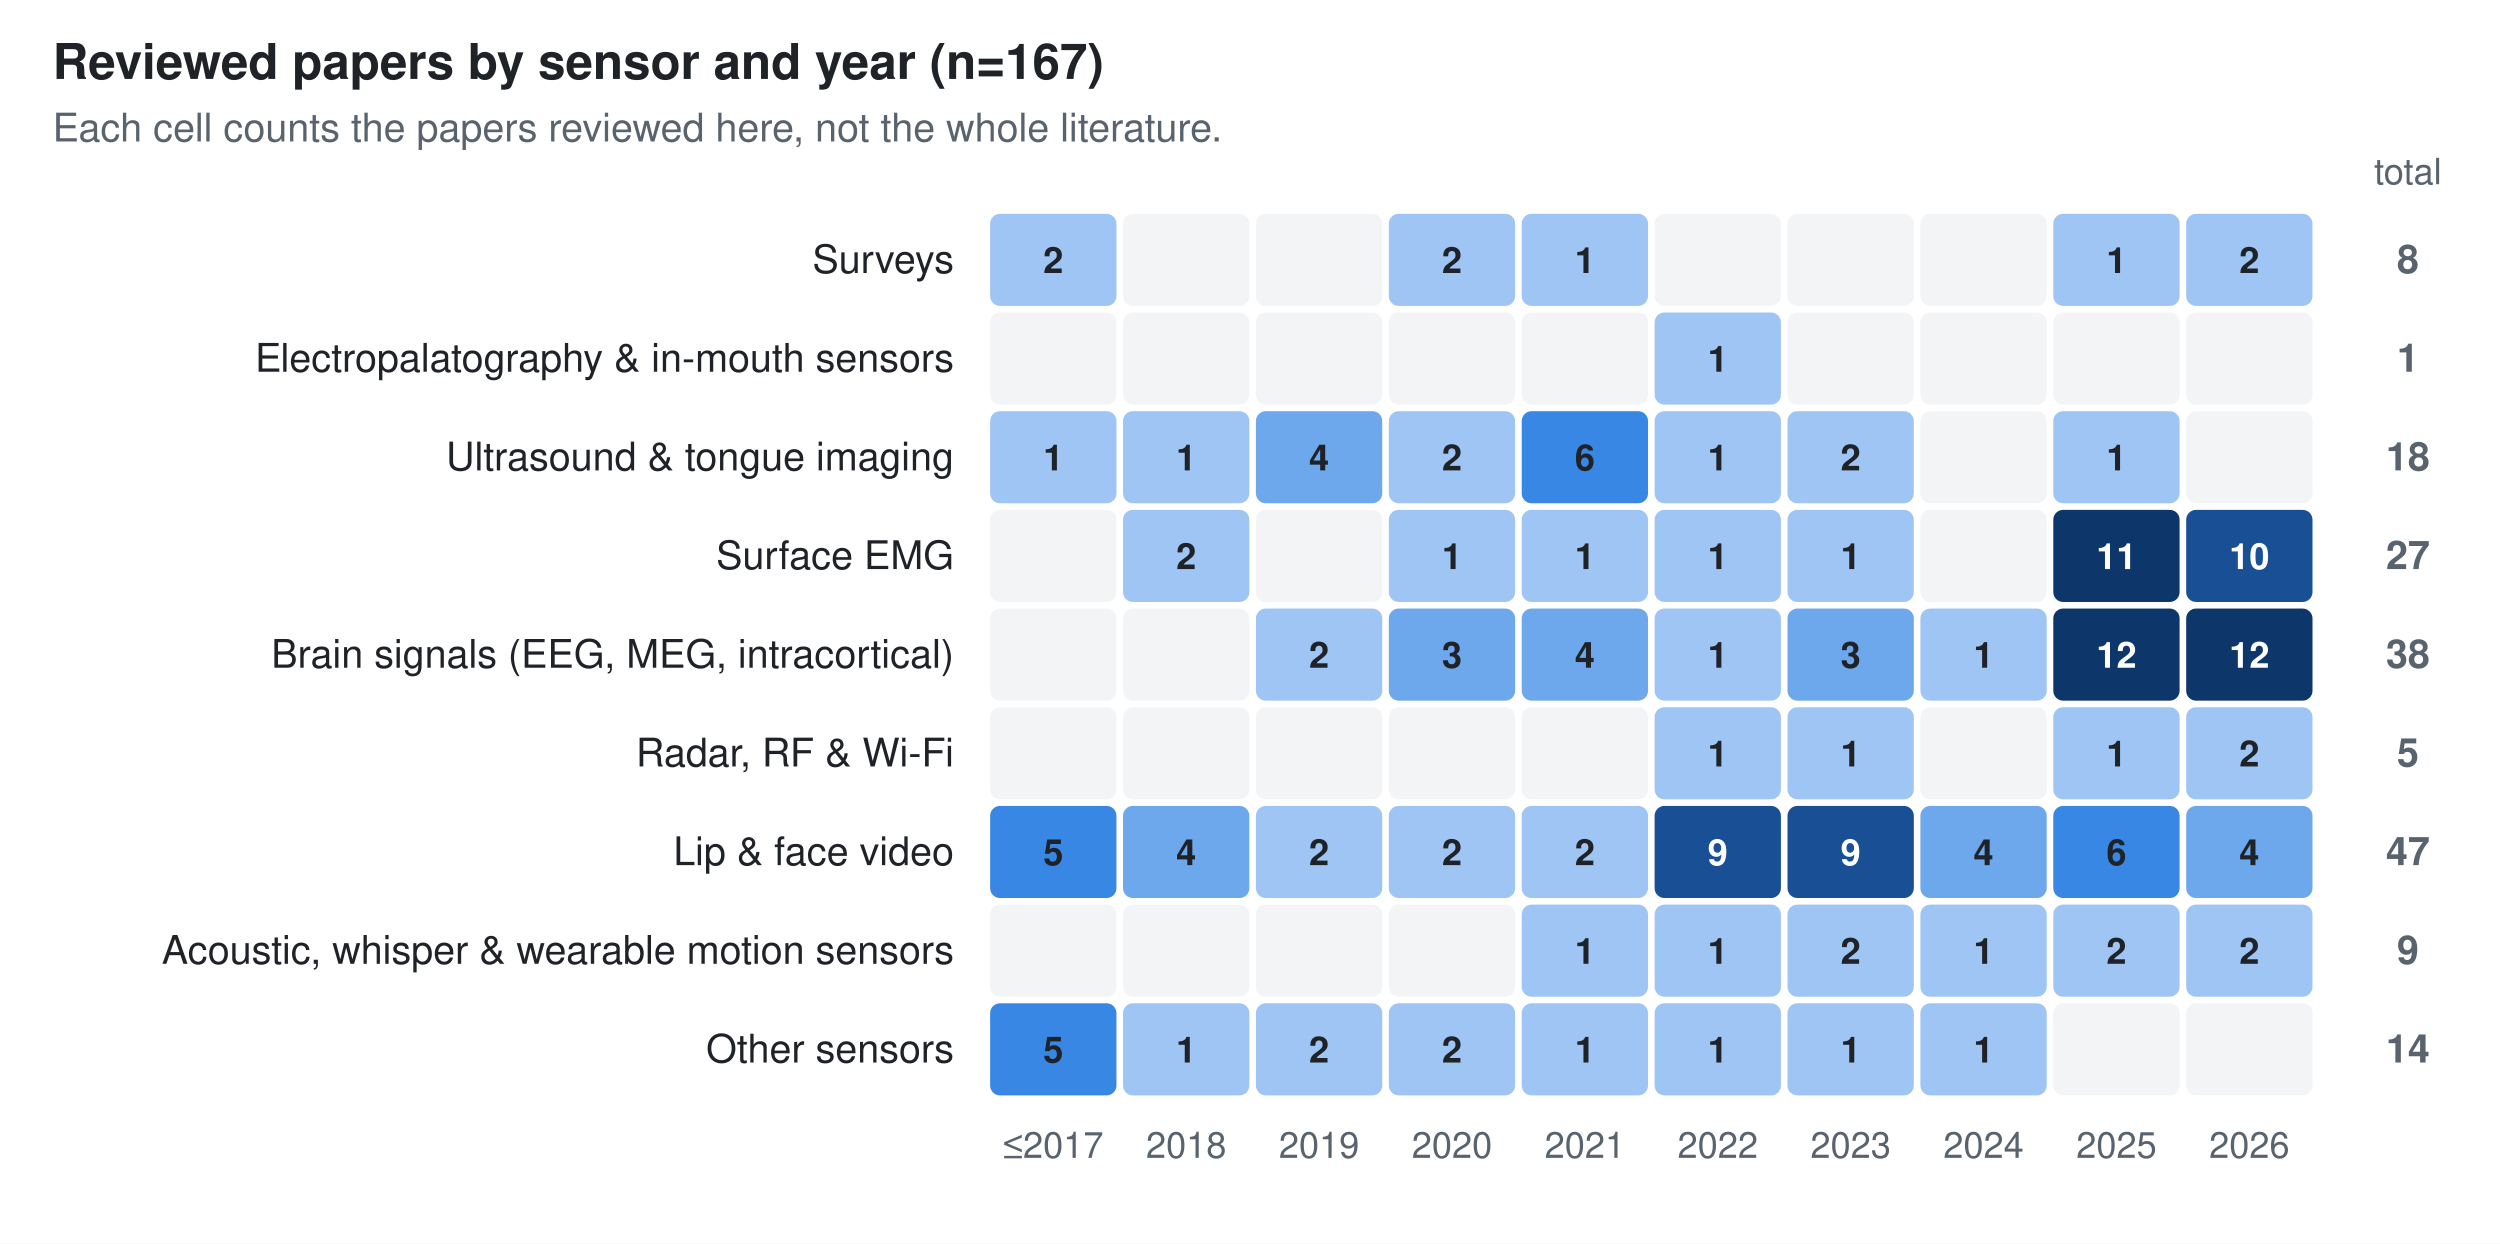
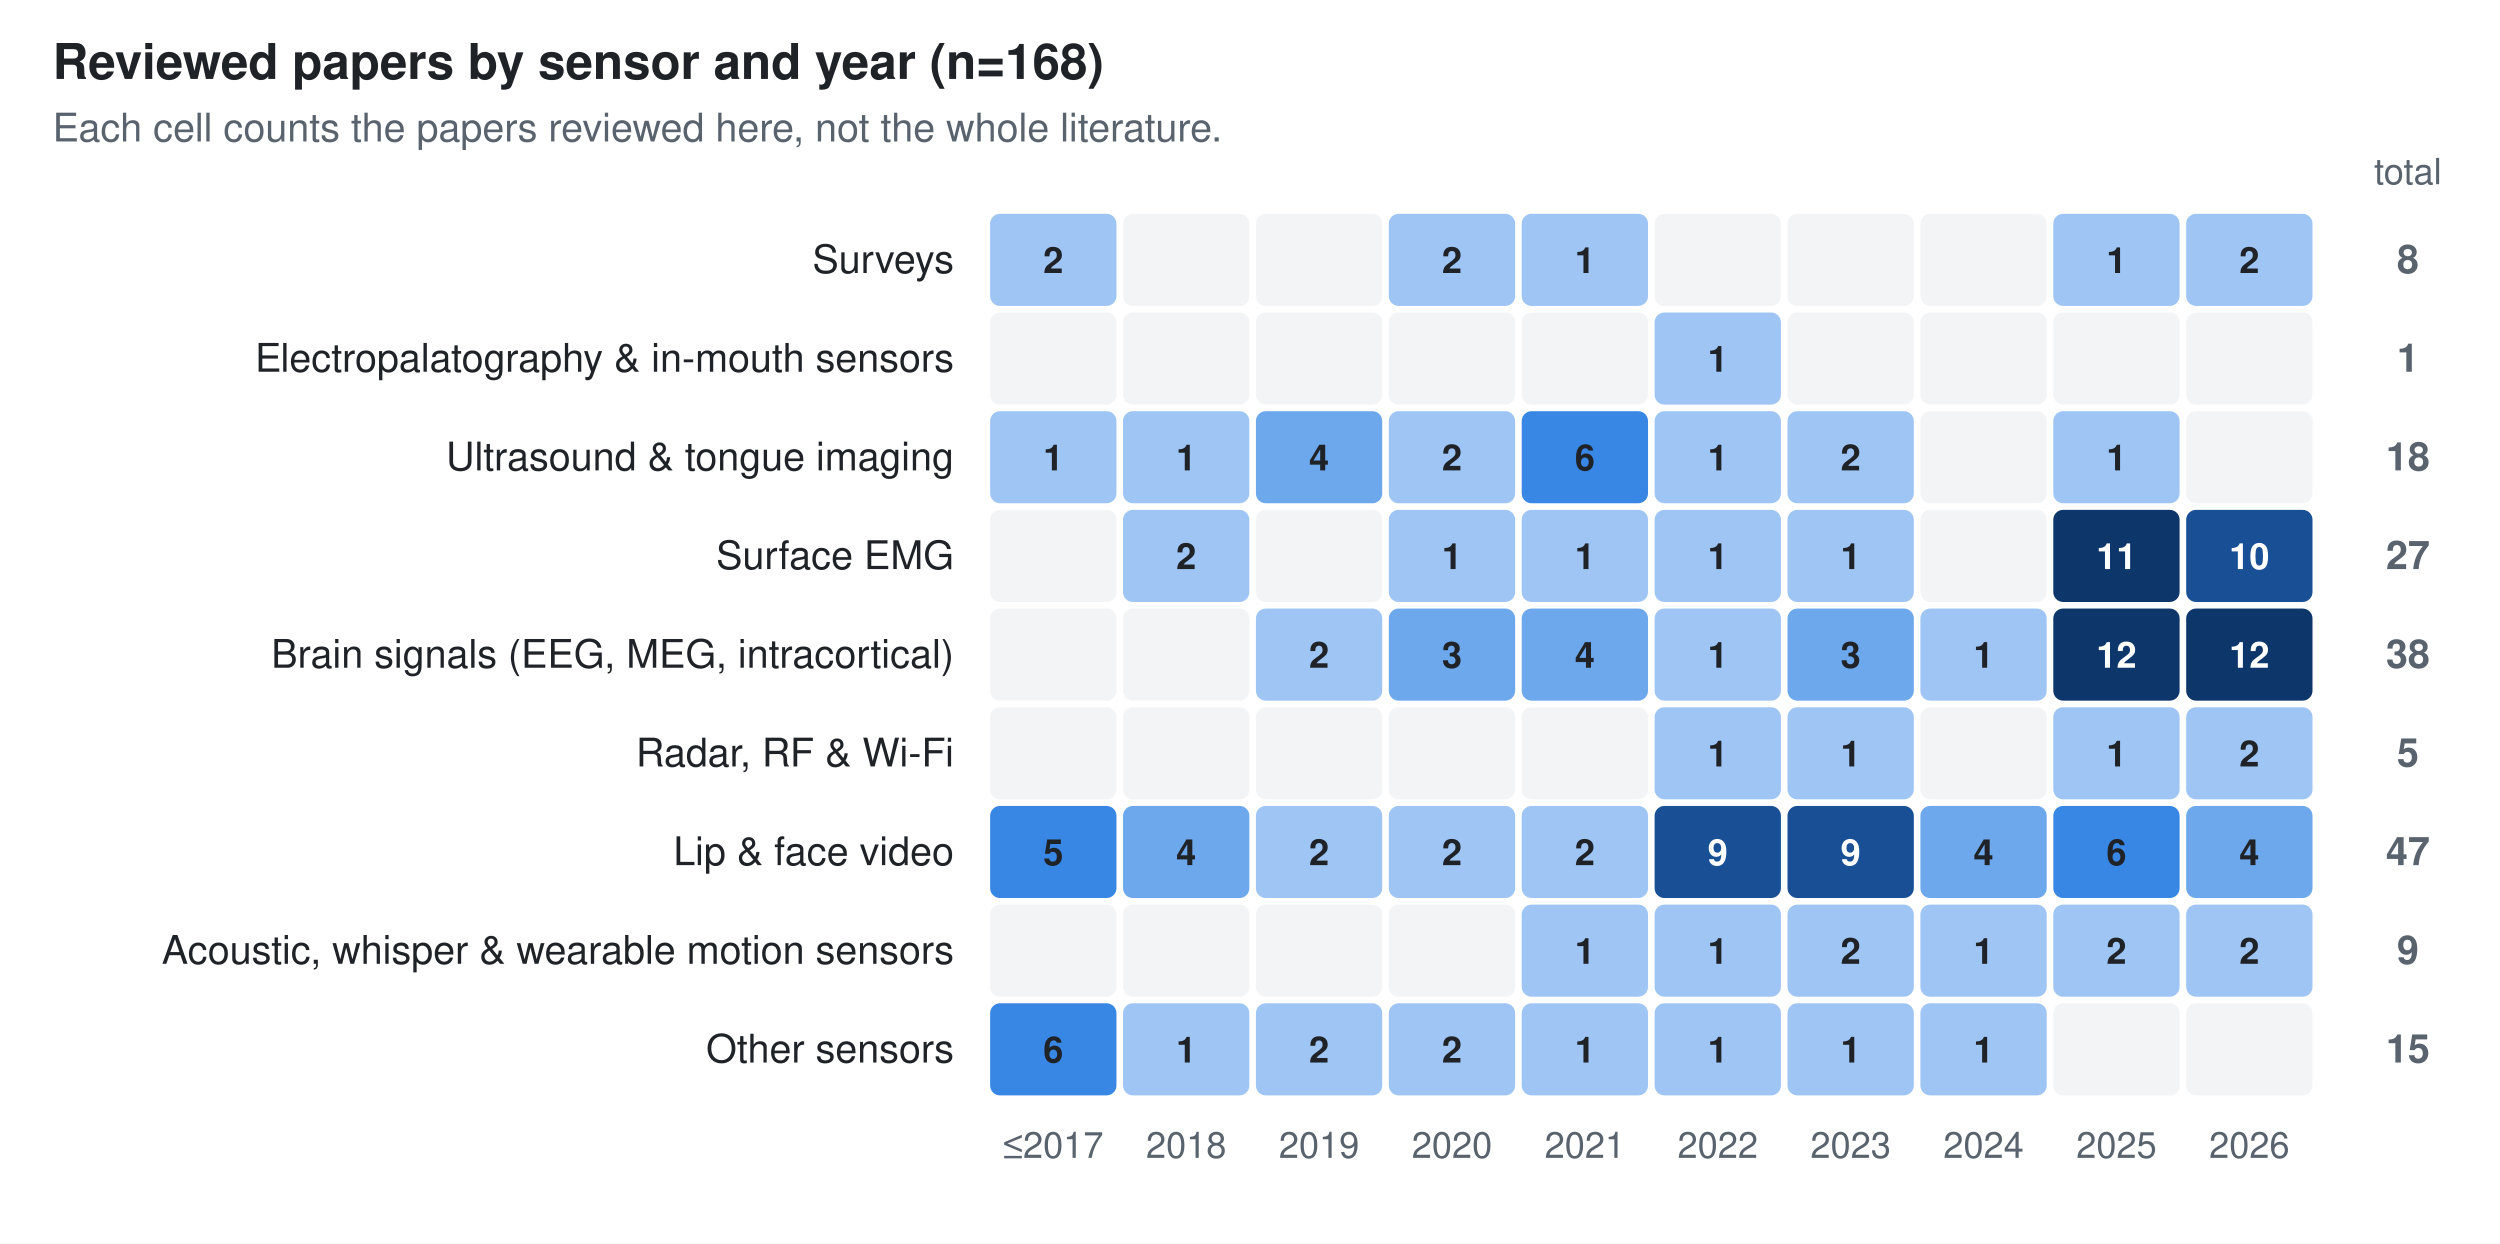
- <svg xmlns="http://www.w3.org/2000/svg" width="760" height="378" viewBox="0 0 760 378" font-family="-apple-system, BlinkMacSystemFont, 'Segoe UI', Helvetica, Arial, sans-serif" role="img" aria-label="Reviewed papers by sensor and year (n=167)">
+ <svg xmlns="http://www.w3.org/2000/svg" width="760" height="378" viewBox="0 0 760 378" font-family="-apple-system, BlinkMacSystemFont, 'Segoe UI', Helvetica, Arial, sans-serif" role="img" aria-label="Reviewed papers by sensor and year (n=168)">
  <rect width="760" height="378" fill="#ffffff" />
-   <text x="16.0" y="24.0" font-size="15" fill="#1f2328" text-anchor="start" font-weight="600">Reviewed papers by sensor and year (n=167)</text>
+   <text x="16.0" y="24.0" font-size="15" fill="#1f2328" text-anchor="start" font-weight="600">Reviewed papers by sensor and year (n=168)</text>
  <text x="16.0" y="43.0" font-size="12" fill="#59636e" text-anchor="start">Each cell counts the papers reviewed here, not the whole literature.</text>
  <text x="320.2" y="352.0" font-size="11" fill="#59636e" text-anchor="middle">≤2017</text>
  <text x="360.6" y="352.0" font-size="11" fill="#59636e" text-anchor="middle">2018</text>
  <text x="401.0" y="352.0" font-size="11" fill="#59636e" text-anchor="middle">2019</text>
  <text x="441.4" y="352.0" font-size="11" fill="#59636e" text-anchor="middle">2020</text>
  <text x="481.8" y="352.0" font-size="11" fill="#59636e" text-anchor="middle">2021</text>
  <text x="522.2" y="352.0" font-size="11" fill="#59636e" text-anchor="middle">2022</text>
  <text x="562.6" y="352.0" font-size="11" fill="#59636e" text-anchor="middle">2023</text>
  <text x="603.0" y="352.0" font-size="11" fill="#59636e" text-anchor="middle">2024</text>
  <text x="643.4" y="352.0" font-size="11" fill="#59636e" text-anchor="middle">2025</text>
  <text x="683.8" y="352.0" font-size="11" fill="#59636e" text-anchor="middle">2026</text>
  <text x="732.0" y="56.0" font-size="11" fill="#59636e" text-anchor="middle">total</text>
  <text x="290.0" y="83.0" font-size="12" fill="#1f2328" text-anchor="end">Surveys</text>
  <rect x="301.0" y="65.0" width="38.4" height="28.0" rx="3" fill="#9ec5f4" />
  <text x="320.2" y="83.0" font-size="11" fill="#1f2328" text-anchor="middle" font-weight="600">2</text>
  <rect x="341.4" y="65.0" width="38.4" height="28.0" rx="3" fill="#f3f4f6" />
  <rect x="381.8" y="65.0" width="38.4" height="28.0" rx="3" fill="#f3f4f6" />
  <rect x="422.2" y="65.0" width="38.4" height="28.0" rx="3" fill="#9ec5f4" />
  <text x="441.4" y="83.0" font-size="11" fill="#1f2328" text-anchor="middle" font-weight="600">2</text>
  <rect x="462.6" y="65.0" width="38.4" height="28.0" rx="3" fill="#9ec5f4" />
  <text x="481.8" y="83.0" font-size="11" fill="#1f2328" text-anchor="middle" font-weight="600">1</text>
  <rect x="503.0" y="65.0" width="38.4" height="28.0" rx="3" fill="#f3f4f6" />
  <rect x="543.4" y="65.0" width="38.4" height="28.0" rx="3" fill="#f3f4f6" />
  <rect x="583.8" y="65.0" width="38.4" height="28.0" rx="3" fill="#f3f4f6" />
  <rect x="624.2" y="65.0" width="38.4" height="28.0" rx="3" fill="#9ec5f4" />
  <text x="643.4" y="83.0" font-size="11" fill="#1f2328" text-anchor="middle" font-weight="600">1</text>
  <rect x="664.6" y="65.0" width="38.4" height="28.0" rx="3" fill="#9ec5f4" />
  <text x="683.8" y="83.0" font-size="11" fill="#1f2328" text-anchor="middle" font-weight="600">2</text>
  <text x="732.0" y="83.0" font-size="12" fill="#59636e" text-anchor="middle" font-weight="600">8</text>
  <text x="290.0" y="113.0" font-size="12" fill="#1f2328" text-anchor="end">Electropalatography &amp; in-mouth sensors</text>
  <rect x="301.0" y="95.0" width="38.4" height="28.0" rx="3" fill="#f3f4f6" />
  <rect x="341.4" y="95.0" width="38.4" height="28.0" rx="3" fill="#f3f4f6" />
  <rect x="381.8" y="95.0" width="38.4" height="28.0" rx="3" fill="#f3f4f6" />
  <rect x="422.2" y="95.0" width="38.4" height="28.0" rx="3" fill="#f3f4f6" />
  <rect x="462.6" y="95.0" width="38.4" height="28.0" rx="3" fill="#f3f4f6" />
  <rect x="503.0" y="95.0" width="38.4" height="28.0" rx="3" fill="#9ec5f4" />
  <text x="522.2" y="113.0" font-size="11" fill="#1f2328" text-anchor="middle" font-weight="600">1</text>
  <rect x="543.4" y="95.0" width="38.4" height="28.0" rx="3" fill="#f3f4f6" />
  <rect x="583.8" y="95.0" width="38.4" height="28.0" rx="3" fill="#f3f4f6" />
  <rect x="624.2" y="95.0" width="38.4" height="28.0" rx="3" fill="#f3f4f6" />
  <rect x="664.6" y="95.0" width="38.4" height="28.0" rx="3" fill="#f3f4f6" />
  <text x="732.0" y="113.0" font-size="12" fill="#59636e" text-anchor="middle" font-weight="600">1</text>
  <text x="290.0" y="143.0" font-size="12" fill="#1f2328" text-anchor="end">Ultrasound &amp; tongue imaging</text>
  <rect x="301.0" y="125.0" width="38.4" height="28.0" rx="3" fill="#9ec5f4" />
  <text x="320.2" y="143.0" font-size="11" fill="#1f2328" text-anchor="middle" font-weight="600">1</text>
  <rect x="341.4" y="125.0" width="38.4" height="28.0" rx="3" fill="#9ec5f4" />
  <text x="360.6" y="143.0" font-size="11" fill="#1f2328" text-anchor="middle" font-weight="600">1</text>
  <rect x="381.8" y="125.0" width="38.4" height="28.0" rx="3" fill="#6da7ec" />
  <text x="401.0" y="143.0" font-size="11" fill="#1f2328" text-anchor="middle" font-weight="600">4</text>
  <rect x="422.2" y="125.0" width="38.4" height="28.0" rx="3" fill="#9ec5f4" />
  <text x="441.4" y="143.0" font-size="11" fill="#1f2328" text-anchor="middle" font-weight="600">2</text>
  <rect x="462.6" y="125.0" width="38.4" height="28.0" rx="3" fill="#3987e5" />
  <text x="481.8" y="143.0" font-size="11" fill="#1f2328" text-anchor="middle" font-weight="600">6</text>
  <rect x="503.0" y="125.0" width="38.4" height="28.0" rx="3" fill="#9ec5f4" />
  <text x="522.2" y="143.0" font-size="11" fill="#1f2328" text-anchor="middle" font-weight="600">1</text>
  <rect x="543.4" y="125.0" width="38.4" height="28.0" rx="3" fill="#9ec5f4" />
  <text x="562.6" y="143.0" font-size="11" fill="#1f2328" text-anchor="middle" font-weight="600">2</text>
  <rect x="583.8" y="125.0" width="38.4" height="28.0" rx="3" fill="#f3f4f6" />
  <rect x="624.2" y="125.0" width="38.4" height="28.0" rx="3" fill="#9ec5f4" />
  <text x="643.4" y="143.0" font-size="11" fill="#1f2328" text-anchor="middle" font-weight="600">1</text>
  <rect x="664.6" y="125.0" width="38.4" height="28.0" rx="3" fill="#f3f4f6" />
  <text x="732.0" y="143.0" font-size="12" fill="#59636e" text-anchor="middle" font-weight="600">18</text>
  <text x="290.0" y="173.0" font-size="12" fill="#1f2328" text-anchor="end">Surface EMG</text>
  <rect x="301.0" y="155.0" width="38.4" height="28.0" rx="3" fill="#f3f4f6" />
  <rect x="341.4" y="155.0" width="38.4" height="28.0" rx="3" fill="#9ec5f4" />
  <text x="360.6" y="173.0" font-size="11" fill="#1f2328" text-anchor="middle" font-weight="600">2</text>
  <rect x="381.8" y="155.0" width="38.4" height="28.0" rx="3" fill="#f3f4f6" />
  <rect x="422.2" y="155.0" width="38.4" height="28.0" rx="3" fill="#9ec5f4" />
  <text x="441.4" y="173.0" font-size="11" fill="#1f2328" text-anchor="middle" font-weight="600">1</text>
  <rect x="462.6" y="155.0" width="38.4" height="28.0" rx="3" fill="#9ec5f4" />
  <text x="481.8" y="173.0" font-size="11" fill="#1f2328" text-anchor="middle" font-weight="600">1</text>
  <rect x="503.0" y="155.0" width="38.4" height="28.0" rx="3" fill="#9ec5f4" />
  <text x="522.2" y="173.0" font-size="11" fill="#1f2328" text-anchor="middle" font-weight="600">1</text>
  <rect x="543.4" y="155.0" width="38.4" height="28.0" rx="3" fill="#9ec5f4" />
  <text x="562.6" y="173.0" font-size="11" fill="#1f2328" text-anchor="middle" font-weight="600">1</text>
  <rect x="583.8" y="155.0" width="38.4" height="28.0" rx="3" fill="#f3f4f6" />
  <rect x="624.2" y="155.0" width="38.4" height="28.0" rx="3" fill="#0d366b" />
  <text x="643.4" y="173.0" font-size="11" fill="#ffffff" text-anchor="middle" font-weight="600">11</text>
  <rect x="664.6" y="155.0" width="38.4" height="28.0" rx="3" fill="#184f95" />
  <text x="683.8" y="173.0" font-size="11" fill="#ffffff" text-anchor="middle" font-weight="600">10</text>
  <text x="732.0" y="173.0" font-size="12" fill="#59636e" text-anchor="middle" font-weight="600">27</text>
  <text x="290.0" y="203.0" font-size="12" fill="#1f2328" text-anchor="end">Brain signals (EEG, MEG, intracortical)</text>
  <rect x="301.0" y="185.0" width="38.4" height="28.0" rx="3" fill="#f3f4f6" />
  <rect x="341.4" y="185.0" width="38.4" height="28.0" rx="3" fill="#f3f4f6" />
  <rect x="381.8" y="185.0" width="38.4" height="28.0" rx="3" fill="#9ec5f4" />
  <text x="401.0" y="203.0" font-size="11" fill="#1f2328" text-anchor="middle" font-weight="600">2</text>
  <rect x="422.2" y="185.0" width="38.4" height="28.0" rx="3" fill="#6da7ec" />
  <text x="441.4" y="203.0" font-size="11" fill="#1f2328" text-anchor="middle" font-weight="600">3</text>
  <rect x="462.6" y="185.0" width="38.4" height="28.0" rx="3" fill="#6da7ec" />
  <text x="481.8" y="203.0" font-size="11" fill="#1f2328" text-anchor="middle" font-weight="600">4</text>
  <rect x="503.0" y="185.0" width="38.4" height="28.0" rx="3" fill="#9ec5f4" />
  <text x="522.2" y="203.0" font-size="11" fill="#1f2328" text-anchor="middle" font-weight="600">1</text>
  <rect x="543.4" y="185.0" width="38.4" height="28.0" rx="3" fill="#6da7ec" />
  <text x="562.6" y="203.0" font-size="11" fill="#1f2328" text-anchor="middle" font-weight="600">3</text>
  <rect x="583.8" y="185.0" width="38.4" height="28.0" rx="3" fill="#9ec5f4" />
  <text x="603.0" y="203.0" font-size="11" fill="#1f2328" text-anchor="middle" font-weight="600">1</text>
  <rect x="624.2" y="185.0" width="38.4" height="28.0" rx="3" fill="#0d366b" />
  <text x="643.4" y="203.0" font-size="11" fill="#ffffff" text-anchor="middle" font-weight="600">12</text>
  <rect x="664.6" y="185.0" width="38.4" height="28.0" rx="3" fill="#0d366b" />
  <text x="683.8" y="203.0" font-size="11" fill="#ffffff" text-anchor="middle" font-weight="600">12</text>
  <text x="732.0" y="203.0" font-size="12" fill="#59636e" text-anchor="middle" font-weight="600">38</text>
  <text x="290.0" y="233.0" font-size="12" fill="#1f2328" text-anchor="end">Radar, RF &amp; Wi-Fi</text>
  <rect x="301.0" y="215.0" width="38.4" height="28.0" rx="3" fill="#f3f4f6" />
  <rect x="341.4" y="215.0" width="38.4" height="28.0" rx="3" fill="#f3f4f6" />
  <rect x="381.8" y="215.0" width="38.4" height="28.0" rx="3" fill="#f3f4f6" />
  <rect x="422.2" y="215.0" width="38.4" height="28.0" rx="3" fill="#f3f4f6" />
  <rect x="462.6" y="215.0" width="38.4" height="28.0" rx="3" fill="#f3f4f6" />
  <rect x="503.0" y="215.0" width="38.4" height="28.0" rx="3" fill="#9ec5f4" />
  <text x="522.2" y="233.0" font-size="11" fill="#1f2328" text-anchor="middle" font-weight="600">1</text>
  <rect x="543.4" y="215.0" width="38.4" height="28.0" rx="3" fill="#9ec5f4" />
  <text x="562.6" y="233.0" font-size="11" fill="#1f2328" text-anchor="middle" font-weight="600">1</text>
  <rect x="583.8" y="215.0" width="38.4" height="28.0" rx="3" fill="#f3f4f6" />
  <rect x="624.2" y="215.0" width="38.4" height="28.0" rx="3" fill="#9ec5f4" />
  <text x="643.4" y="233.0" font-size="11" fill="#1f2328" text-anchor="middle" font-weight="600">1</text>
  <rect x="664.6" y="215.0" width="38.4" height="28.0" rx="3" fill="#9ec5f4" />
  <text x="683.8" y="233.0" font-size="11" fill="#1f2328" text-anchor="middle" font-weight="600">2</text>
  <text x="732.0" y="233.0" font-size="12" fill="#59636e" text-anchor="middle" font-weight="600">5</text>
  <text x="290.0" y="263.0" font-size="12" fill="#1f2328" text-anchor="end">Lip &amp; face video</text>
  <rect x="301.0" y="245.0" width="38.4" height="28.0" rx="3" fill="#3987e5" />
  <text x="320.2" y="263.0" font-size="11" fill="#1f2328" text-anchor="middle" font-weight="600">5</text>
  <rect x="341.4" y="245.0" width="38.4" height="28.0" rx="3" fill="#6da7ec" />
  <text x="360.6" y="263.0" font-size="11" fill="#1f2328" text-anchor="middle" font-weight="600">4</text>
  <rect x="381.8" y="245.0" width="38.4" height="28.0" rx="3" fill="#9ec5f4" />
  <text x="401.0" y="263.0" font-size="11" fill="#1f2328" text-anchor="middle" font-weight="600">2</text>
  <rect x="422.2" y="245.0" width="38.4" height="28.0" rx="3" fill="#9ec5f4" />
  <text x="441.4" y="263.0" font-size="11" fill="#1f2328" text-anchor="middle" font-weight="600">2</text>
  <rect x="462.6" y="245.0" width="38.4" height="28.0" rx="3" fill="#9ec5f4" />
  <text x="481.8" y="263.0" font-size="11" fill="#1f2328" text-anchor="middle" font-weight="600">2</text>
  <rect x="503.0" y="245.0" width="38.4" height="28.0" rx="3" fill="#184f95" />
  <text x="522.2" y="263.0" font-size="11" fill="#ffffff" text-anchor="middle" font-weight="600">9</text>
  <rect x="543.4" y="245.0" width="38.4" height="28.0" rx="3" fill="#184f95" />
  <text x="562.6" y="263.0" font-size="11" fill="#ffffff" text-anchor="middle" font-weight="600">9</text>
  <rect x="583.8" y="245.0" width="38.4" height="28.0" rx="3" fill="#6da7ec" />
  <text x="603.0" y="263.0" font-size="11" fill="#1f2328" text-anchor="middle" font-weight="600">4</text>
  <rect x="624.2" y="245.0" width="38.4" height="28.0" rx="3" fill="#3987e5" />
  <text x="643.4" y="263.0" font-size="11" fill="#1f2328" text-anchor="middle" font-weight="600">6</text>
  <rect x="664.6" y="245.0" width="38.4" height="28.0" rx="3" fill="#6da7ec" />
  <text x="683.8" y="263.0" font-size="11" fill="#1f2328" text-anchor="middle" font-weight="600">4</text>
  <text x="732.0" y="263.0" font-size="12" fill="#59636e" text-anchor="middle" font-weight="600">47</text>
  <text x="290.0" y="293.0" font-size="12" fill="#1f2328" text-anchor="end">Acoustic, whisper &amp; wearable motion sensors</text>
  <rect x="301.0" y="275.0" width="38.4" height="28.0" rx="3" fill="#f3f4f6" />
  <rect x="341.4" y="275.0" width="38.4" height="28.0" rx="3" fill="#f3f4f6" />
  <rect x="381.8" y="275.0" width="38.4" height="28.0" rx="3" fill="#f3f4f6" />
  <rect x="422.2" y="275.0" width="38.4" height="28.0" rx="3" fill="#f3f4f6" />
  <rect x="462.6" y="275.0" width="38.4" height="28.0" rx="3" fill="#9ec5f4" />
  <text x="481.8" y="293.0" font-size="11" fill="#1f2328" text-anchor="middle" font-weight="600">1</text>
  <rect x="503.0" y="275.0" width="38.4" height="28.0" rx="3" fill="#9ec5f4" />
  <text x="522.2" y="293.0" font-size="11" fill="#1f2328" text-anchor="middle" font-weight="600">1</text>
  <rect x="543.4" y="275.0" width="38.4" height="28.0" rx="3" fill="#9ec5f4" />
  <text x="562.6" y="293.0" font-size="11" fill="#1f2328" text-anchor="middle" font-weight="600">2</text>
  <rect x="583.8" y="275.0" width="38.4" height="28.0" rx="3" fill="#9ec5f4" />
  <text x="603.0" y="293.0" font-size="11" fill="#1f2328" text-anchor="middle" font-weight="600">1</text>
  <rect x="624.2" y="275.0" width="38.4" height="28.0" rx="3" fill="#9ec5f4" />
  <text x="643.4" y="293.0" font-size="11" fill="#1f2328" text-anchor="middle" font-weight="600">2</text>
  <rect x="664.6" y="275.0" width="38.4" height="28.0" rx="3" fill="#9ec5f4" />
  <text x="683.8" y="293.0" font-size="11" fill="#1f2328" text-anchor="middle" font-weight="600">2</text>
  <text x="732.0" y="293.0" font-size="12" fill="#59636e" text-anchor="middle" font-weight="600">9</text>
  <text x="290.0" y="323.0" font-size="12" fill="#1f2328" text-anchor="end">Other sensors</text>
  <rect x="301.0" y="305.0" width="38.4" height="28.0" rx="3" fill="#3987e5" />
-   <text x="320.2" y="323.0" font-size="11" fill="#1f2328" text-anchor="middle" font-weight="600">5</text>
+   <text x="320.2" y="323.0" font-size="11" fill="#1f2328" text-anchor="middle" font-weight="600">6</text>
  <rect x="341.4" y="305.0" width="38.4" height="28.0" rx="3" fill="#9ec5f4" />
  <text x="360.6" y="323.0" font-size="11" fill="#1f2328" text-anchor="middle" font-weight="600">1</text>
  <rect x="381.8" y="305.0" width="38.4" height="28.0" rx="3" fill="#9ec5f4" />
  <text x="401.0" y="323.0" font-size="11" fill="#1f2328" text-anchor="middle" font-weight="600">2</text>
  <rect x="422.2" y="305.0" width="38.4" height="28.0" rx="3" fill="#9ec5f4" />
  <text x="441.4" y="323.0" font-size="11" fill="#1f2328" text-anchor="middle" font-weight="600">2</text>
  <rect x="462.6" y="305.0" width="38.4" height="28.0" rx="3" fill="#9ec5f4" />
  <text x="481.8" y="323.0" font-size="11" fill="#1f2328" text-anchor="middle" font-weight="600">1</text>
  <rect x="503.0" y="305.0" width="38.4" height="28.0" rx="3" fill="#9ec5f4" />
  <text x="522.2" y="323.0" font-size="11" fill="#1f2328" text-anchor="middle" font-weight="600">1</text>
  <rect x="543.4" y="305.0" width="38.4" height="28.0" rx="3" fill="#9ec5f4" />
  <text x="562.6" y="323.0" font-size="11" fill="#1f2328" text-anchor="middle" font-weight="600">1</text>
  <rect x="583.8" y="305.0" width="38.4" height="28.0" rx="3" fill="#9ec5f4" />
  <text x="603.0" y="323.0" font-size="11" fill="#1f2328" text-anchor="middle" font-weight="600">1</text>
  <rect x="624.2" y="305.0" width="38.4" height="28.0" rx="3" fill="#f3f4f6" />
  <rect x="664.6" y="305.0" width="38.4" height="28.0" rx="3" fill="#f3f4f6" />
-   <text x="732.0" y="323.0" font-size="12" fill="#59636e" text-anchor="middle" font-weight="600">14</text>
+   <text x="732.0" y="323.0" font-size="12" fill="#59636e" text-anchor="middle" font-weight="600">15</text>
</svg>
